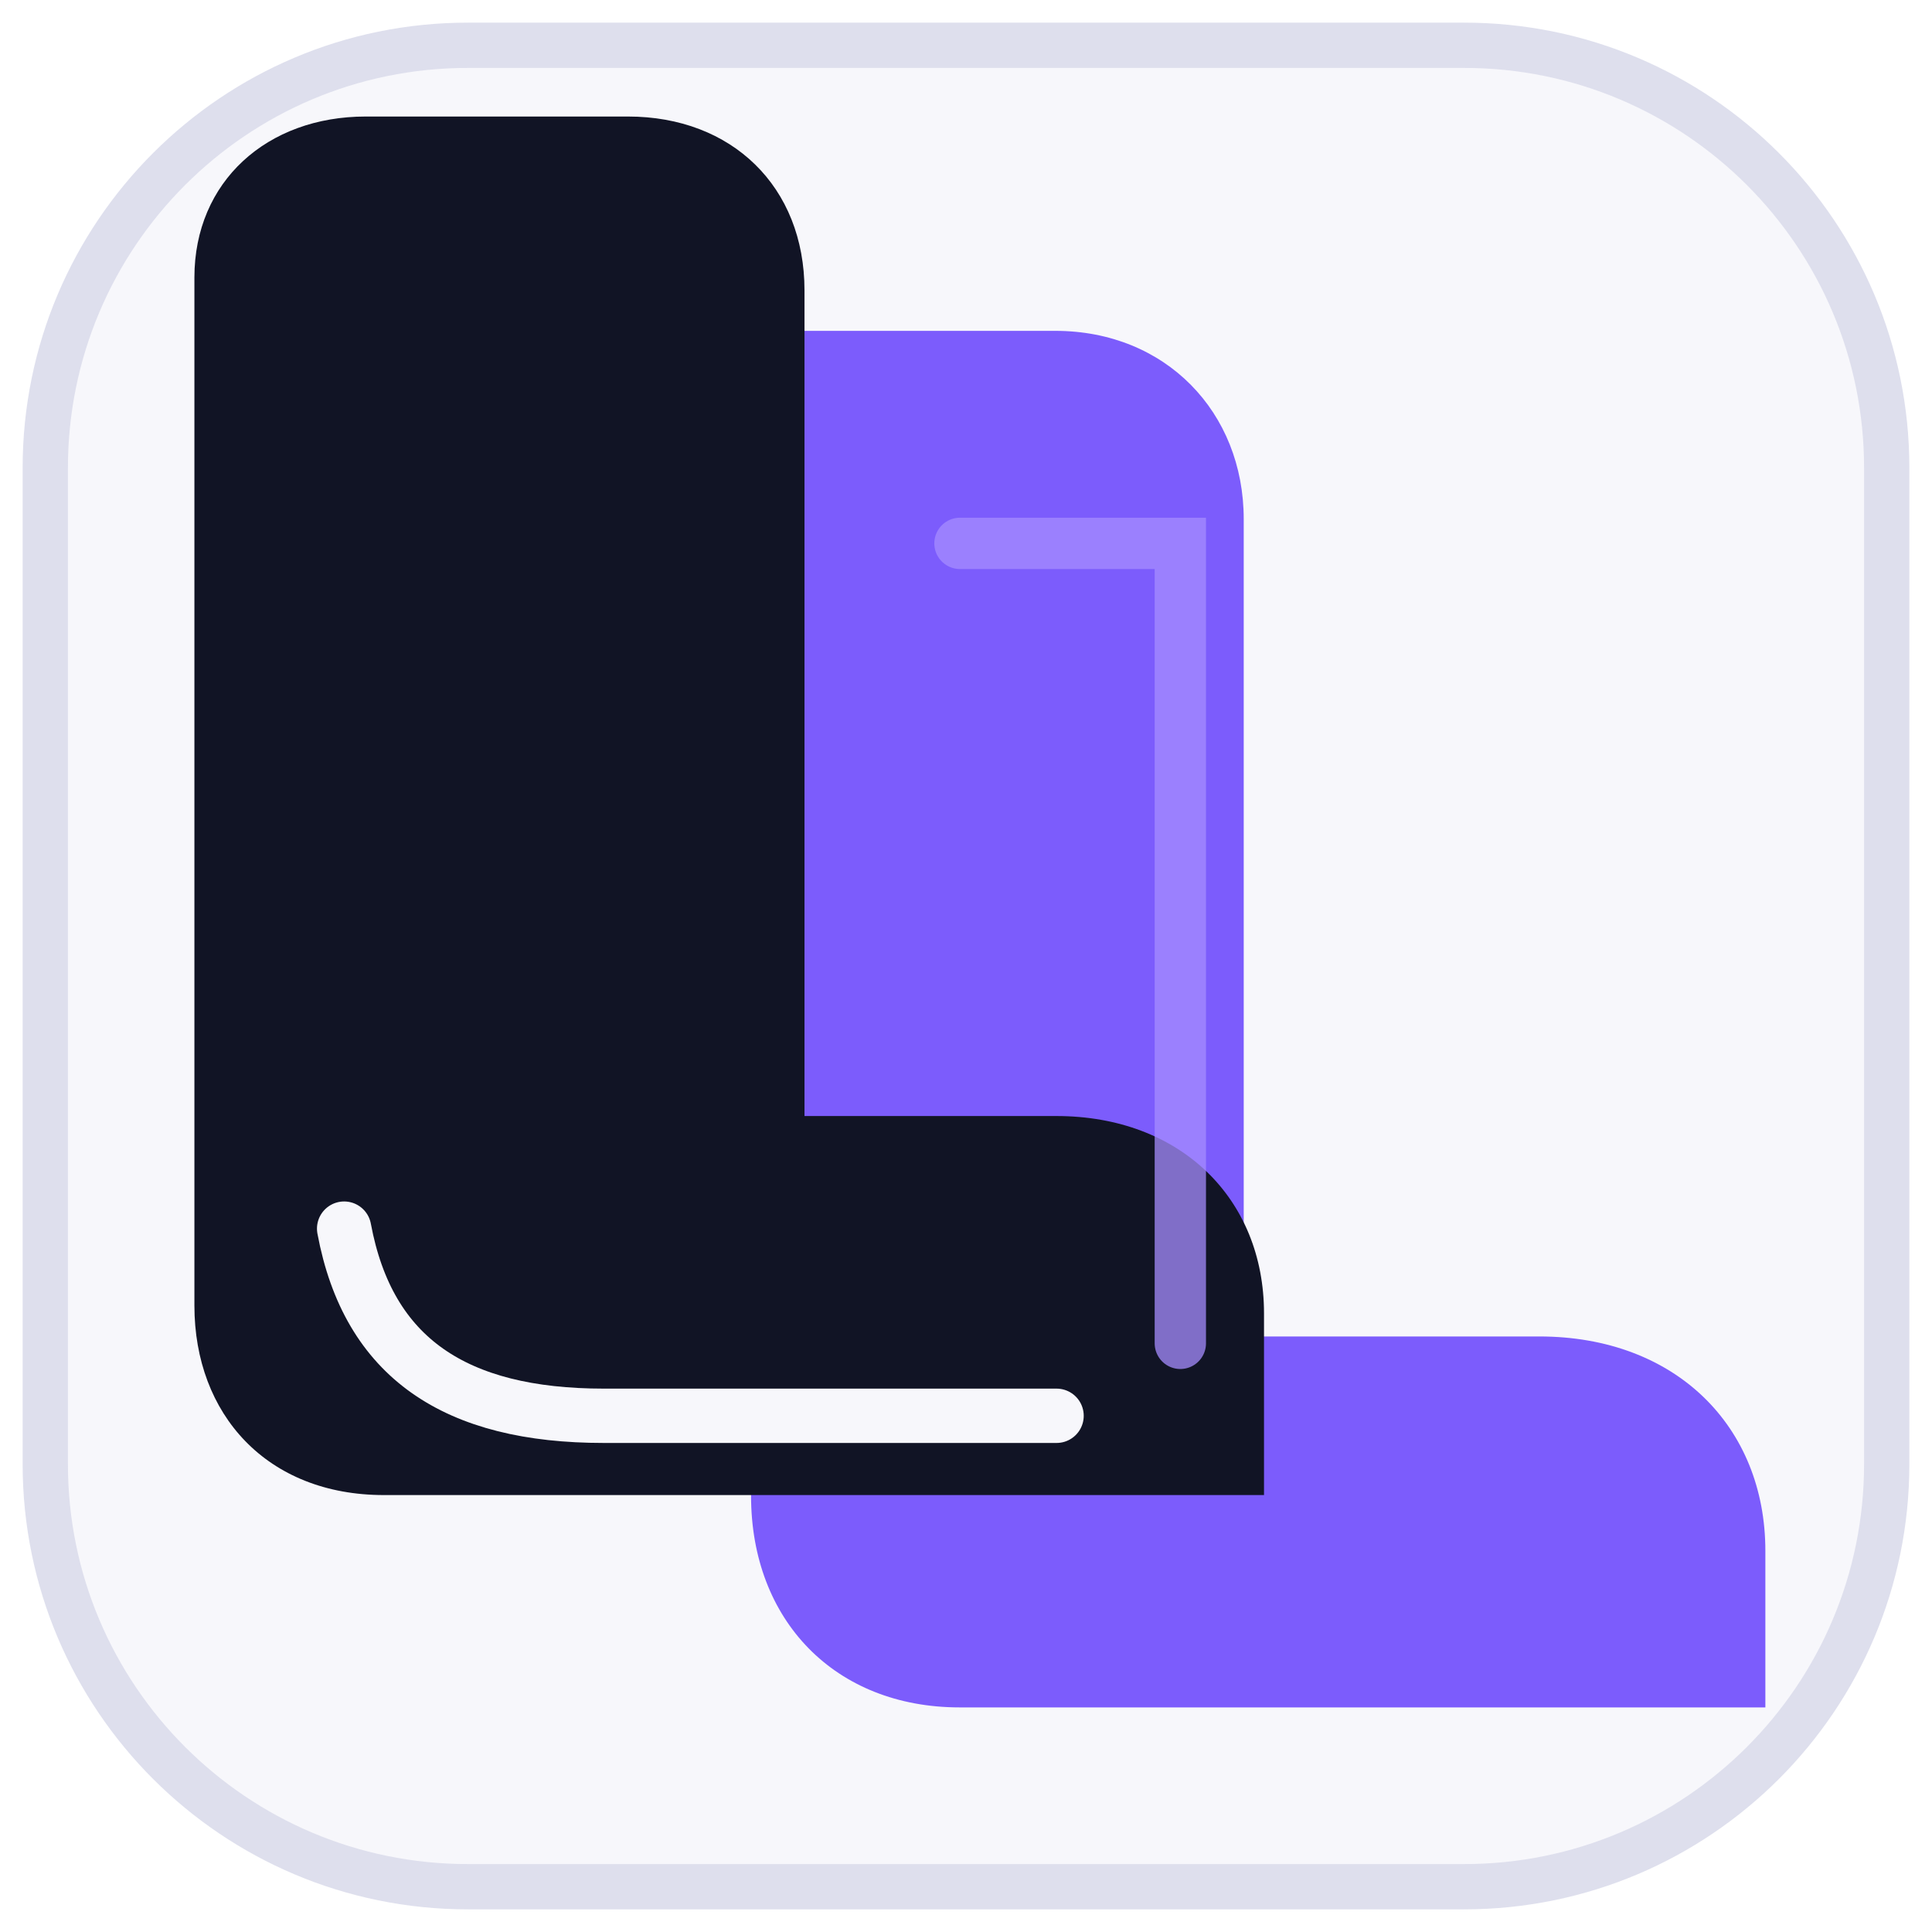
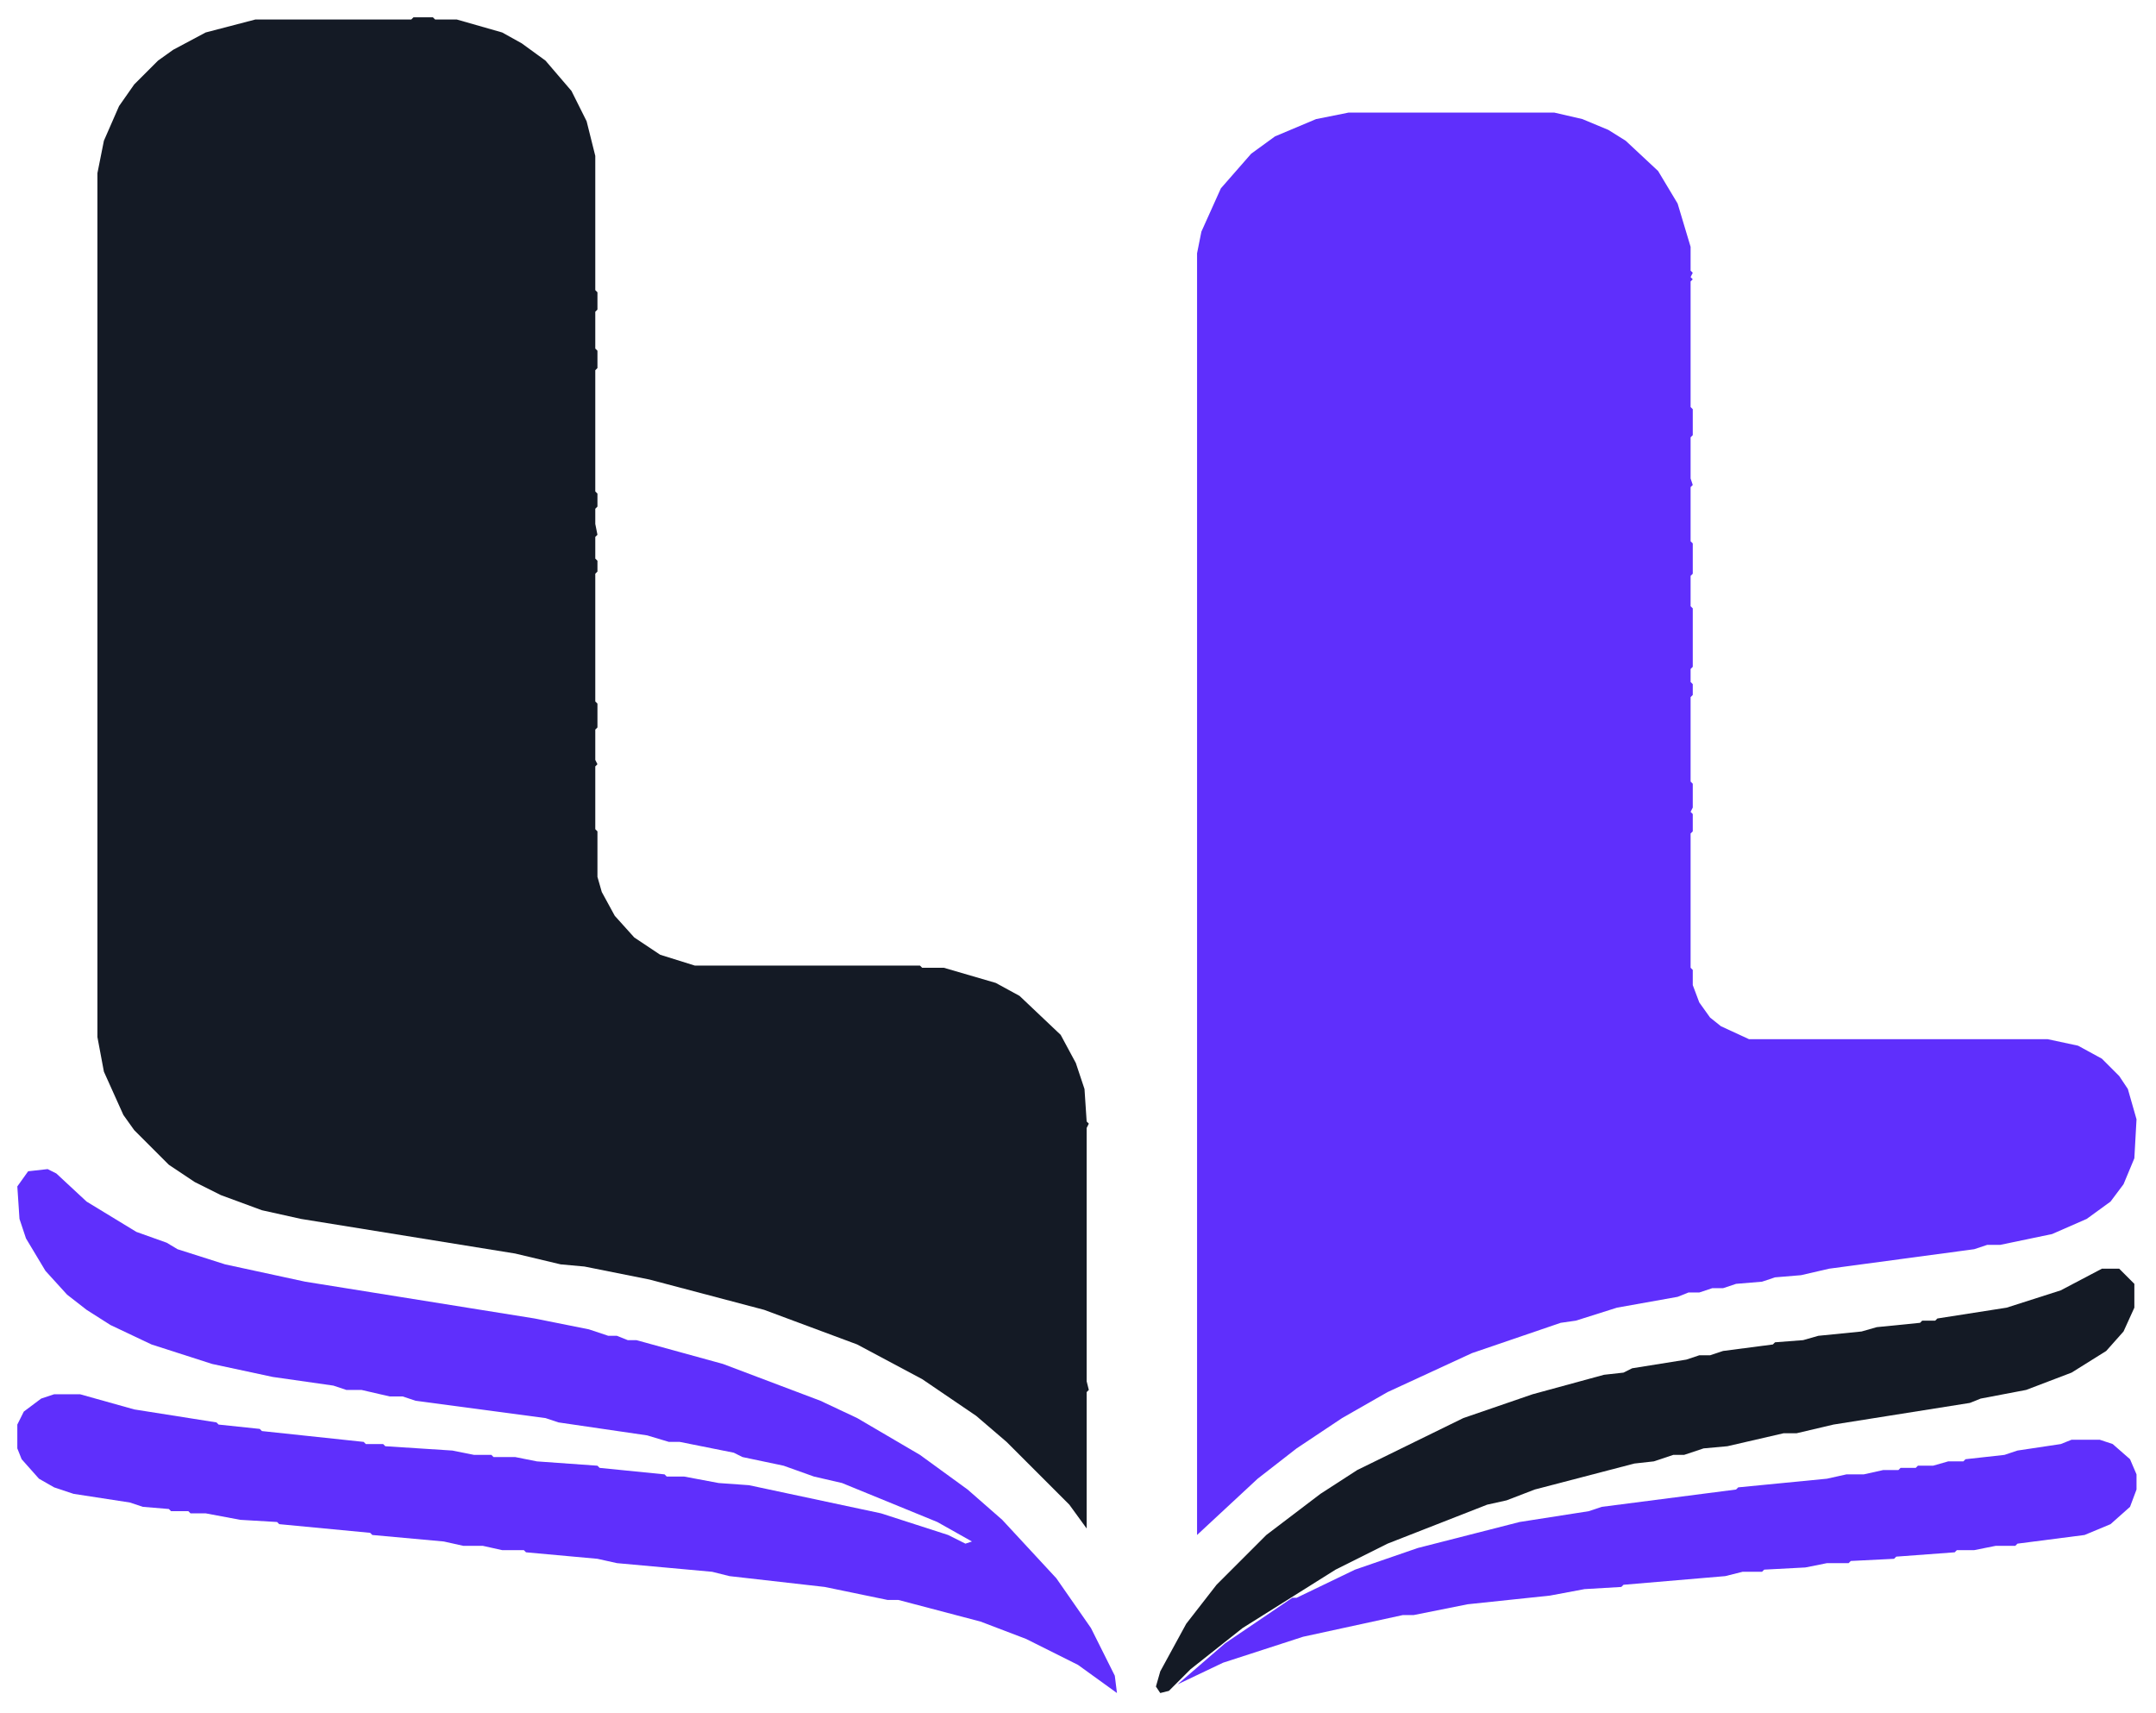
- <svg xmlns="http://www.w3.org/2000/svg" viewBox="0 0 64 64" role="img" aria-label="LitLab LL monogram">
-   <rect x="1.5" y="1.5" width="61" height="61" rx="14" fill="#f7f7fb" stroke="#dedfed" stroke-width="1.5" />
-   <g fill="#7c5cfc">
-     <path d="M28 13.5h10.5c3.8 0 6.5 2.8 6.5 6.5v28.2h10.2c4.7 0 7.8 3.1 7.8 7.4V61H35.2C30.9 61 28 58 28 53.7V13.5Z" transform="translate(-2 -2) scale(.96)" transform-origin="32 32" />
-   </g>
-   <g fill="#111425">
-     <path d="M4 7.2C4 3.5 6.8 1 10.6 1h10.1c4 0 6.8 2.7 6.8 6.7v31.8h9.7c4.8 0 8 3.2 8 7.6v7H11.3C6.8 54.1 4 51 4 46.8V7.2Z" transform="translate(3 3) scale(.86)" transform-origin="32 32" />
-   </g>
-   <path d="M11.4 40.7c.8 4.3 3.7 6.2 8.6 6.2h15" fill="none" stroke="#f7f7fb" stroke-width="1.8" stroke-linecap="round" />
-   <path d="M31.8 18h7.3v26.5" fill="none" stroke="#a58cff" stroke-width="1.7" stroke-linecap="round" opacity=".75" />
+ <svg xmlns="http://www.w3.org/2000/svg" viewBox="0 0 996 791" role="img" aria-label="LitLab" preserveAspectRatio="xMidYMid meet">
+   <path d="M 986.00 593.00 L 979.00 586.00 L 971.00 586.00 L 952.00 596.00 L 927.00 604.00 L 895.00 609.00 L 894.00 610.00 L 888.00 610.00 L 887.00 611.00 L 867.00 613.00 L 860.00 615.00 L 840.00 617.00 L 833.00 619.00 L 820.00 620.00 L 819.00 621.00 L 796.00 624.00 L 790.00 626.00 L 785.00 626.00 L 779.00 628.00 L 754.00 632.00 L 750.00 634.00 L 741.00 635.00 L 708.00 644.00 L 676.00 655.00 L 627.00 679.00 L 610.00 690.00 L 585.00 709.00 L 562.00 732.00 L 548.00 750.00 L 536.00 772.00 L 534.00 779.00 L 536.00 782.00 L 540.00 781.00 L 550.00 771.00 L 574.00 752.00 L 617.00 725.00 L 641.00 713.00 L 687.00 695.00 L 696.00 693.00 L 709.00 688.00 L 755.00 676.00 L 764.00 675.00 L 773.00 672.00 L 778.00 672.00 L 787.00 669.00 L 798.00 668.00 L 824.00 662.00 L 830.00 662.00 L 847.00 658.00 L 910.00 648.00 L 915.00 646.00 L 936.00 642.00 L 957.00 634.00 L 973.00 624.00 L 981.00 615.00 L 986.00 604.00 Z M 80.00 23.00 L 73.00 28.00 L 62.00 39.00 L 55.00 49.00 L 48.00 65.00 L 45.00 80.00 L 45.00 479.00 L 48.00 495.00 L 57.00 515.00 L 62.00 522.00 L 78.00 538.00 L 90.00 546.00 L 102.00 552.00 L 121.00 559.00 L 139.00 563.00 L 238.00 579.00 L 259.00 584.00 L 270.00 585.00 L 300.00 591.00 L 353.00 605.00 L 396.00 621.00 L 426.00 637.00 L 451.00 654.00 L 465.00 666.00 L 494.00 695.00 L 502.00 706.00 L 502.00 643.00 L 503.00 642.00 L 502.00 638.00 L 502.00 521.00 L 503.00 519.00 L 502.00 518.00 L 501.00 503.00 L 497.00 491.00 L 490.00 478.00 L 471.00 460.00 L 460.00 454.00 L 436.00 447.00 L 426.00 447.00 L 425.00 446.00 L 321.00 446.00 L 305.00 441.00 L 293.00 433.00 L 284.00 423.00 L 278.00 412.00 L 276.00 405.00 L 276.00 384.00 L 275.00 383.00 L 275.00 354.00 L 276.00 353.00 L 275.00 351.00 L 275.00 337.00 L 276.00 336.00 L 276.00 325.00 L 275.00 324.00 L 275.00 265.00 L 276.00 264.00 L 276.00 259.00 L 275.00 258.00 L 275.00 248.00 L 276.00 247.00 L 275.00 242.00 L 275.00 235.00 L 276.00 234.00 L 276.00 228.00 L 275.00 227.00 L 275.00 171.00 L 276.00 170.00 L 276.00 162.00 L 275.00 161.00 L 275.00 144.00 L 276.00 143.00 L 276.00 135.00 L 275.00 134.00 L 275.00 72.00 L 271.00 56.00 L 264.00 42.00 L 252.00 28.00 L 241.00 20.00 L 232.00 15.00 L 211.00 9.00 L 201.00 9.00 L 200.00 8.00 L 191.00 8.00 L 190.00 9.00 L 118.00 9.00 L 95.00 15.00 Z" fill="#141a25" fill-rule="evenodd" />
+   <path d="M 987.00 681.00 L 984.00 674.00 L 976.00 667.00 L 970.00 665.00 L 957.00 665.00 L 952.00 667.00 L 932.00 670.00 L 926.00 672.00 L 908.00 674.00 L 907.00 675.00 L 900.00 675.00 L 893.00 677.00 L 886.00 677.00 L 885.00 678.00 L 878.00 678.00 L 877.00 679.00 L 870.00 679.00 L 861.00 681.00 L 853.00 681.00 L 844.00 683.00 L 803.00 687.00 L 802.00 688.00 L 740.00 696.00 L 734.00 698.00 L 702.00 703.00 L 655.00 715.00 L 626.00 725.00 L 599.00 738.00 L 597.00 738.00 L 566.00 759.00 L 544.00 778.00 L 565.00 768.00 L 602.00 756.00 L 648.00 746.00 L 653.00 746.00 L 678.00 741.00 L 716.00 737.00 L 732.00 734.00 L 749.00 733.00 L 750.00 732.00 L 797.00 728.00 L 805.00 726.00 L 814.00 726.00 L 815.00 725.00 L 834.00 724.00 L 844.00 722.00 L 854.00 722.00 L 855.00 721.00 L 875.00 720.00 L 876.00 719.00 L 903.00 717.00 L 904.00 716.00 L 912.00 716.00 L 922.00 714.00 L 931.00 714.00 L 932.00 713.00 L 963.00 709.00 L 975.00 704.00 L 984.00 696.00 L 987.00 688.00 Z M 8.00 548.00 L 9.00 563.00 L 12.00 572.00 L 21.00 587.00 L 31.00 598.00 L 40.00 605.00 L 51.00 612.00 L 70.00 621.00 L 98.00 630.00 L 126.00 636.00 L 154.00 640.00 L 160.00 642.00 L 167.00 642.00 L 180.00 645.00 L 186.00 645.00 L 192.00 647.00 L 252.00 655.00 L 258.00 657.00 L 299.00 663.00 L 309.00 666.00 L 314.00 666.00 L 339.00 671.00 L 343.00 673.00 L 362.00 677.00 L 376.00 682.00 L 389.00 685.00 L 433.00 703.00 L 449.00 712.00 L 446.00 713.00 L 438.00 709.00 L 407.00 699.00 L 346.00 686.00 L 332.00 685.00 L 316.00 682.00 L 308.00 682.00 L 307.00 681.00 L 277.00 678.00 L 276.00 677.00 L 248.00 675.00 L 238.00 673.00 L 228.00 673.00 L 227.00 672.00 L 219.00 672.00 L 209.00 670.00 L 178.00 668.00 L 177.00 667.00 L 169.00 667.00 L 168.00 666.00 L 121.00 661.00 L 120.00 660.00 L 101.00 658.00 L 100.00 657.00 L 62.00 651.00 L 37.00 644.00 L 25.00 644.00 L 19.00 646.00 L 11.00 652.00 L 8.00 658.00 L 8.00 669.00 L 10.00 674.00 L 18.00 683.00 L 25.00 687.00 L 34.00 690.00 L 60.00 694.00 L 66.00 696.00 L 78.00 697.00 L 79.00 698.00 L 87.00 698.00 L 88.00 699.00 L 95.00 699.00 L 111.00 702.00 L 128.00 703.00 L 129.00 704.00 L 171.00 708.00 L 172.00 709.00 L 205.00 712.00 L 214.00 714.00 L 223.00 714.00 L 232.00 716.00 L 242.00 716.00 L 243.00 717.00 L 276.00 720.00 L 285.00 722.00 L 329.00 726.00 L 337.00 728.00 L 381.00 733.00 L 410.00 739.00 L 415.00 739.00 L 453.00 749.00 L 474.00 757.00 L 498.00 769.00 L 516.00 782.00 L 515.00 774.00 L 504.00 752.00 L 488.00 729.00 L 463.00 702.00 L 447.00 688.00 L 425.00 672.00 L 396.00 655.00 L 379.00 647.00 L 334.00 630.00 L 294.00 619.00 L 290.00 619.00 L 285.00 617.00 L 281.00 617.00 L 272.00 614.00 L 247.00 609.00 L 141.00 592.00 L 104.00 584.00 L 82.00 577.00 L 77.00 574.00 L 63.00 569.00 L 40.00 555.00 L 26.00 542.00 L 22.00 540.00 L 13.00 541.00 Z M 731.00 55.00 L 718.00 52.00 L 623.00 52.00 L 608.00 55.00 L 589.00 63.00 L 578.00 71.00 L 564.00 87.00 L 555.00 107.00 L 553.00 117.00 L 553.00 709.00 L 581.00 683.00 L 599.00 669.00 L 620.00 655.00 L 641.00 643.00 L 680.00 625.00 L 721.00 611.00 L 728.00 610.00 L 747.00 604.00 L 775.00 599.00 L 780.00 597.00 L 785.00 597.00 L 791.00 595.00 L 796.00 595.00 L 802.00 593.00 L 814.00 592.00 L 820.00 590.00 L 832.00 589.00 L 845.00 586.00 L 912.00 577.00 L 918.00 575.00 L 924.00 575.00 L 948.00 570.00 L 964.00 563.00 L 975.00 555.00 L 981.00 547.00 L 986.00 535.00 L 987.00 517.00 L 983.00 503.00 L 979.00 497.00 L 971.00 489.00 L 960.00 483.00 L 946.00 480.00 L 808.00 480.00 L 795.00 474.00 L 790.00 470.00 L 785.00 463.00 L 782.00 455.00 L 782.00 448.00 L 781.00 447.00 L 781.00 385.00 L 782.00 384.00 L 782.00 376.00 L 781.00 375.00 L 782.00 373.00 L 782.00 362.00 L 781.00 361.00 L 781.00 322.00 L 782.00 321.00 L 782.00 316.00 L 781.00 315.00 L 781.00 309.00 L 782.00 308.00 L 782.00 281.00 L 781.00 280.00 L 781.00 266.00 L 782.00 265.00 L 782.00 251.00 L 781.00 250.00 L 781.00 225.00 L 782.00 224.00 L 781.00 221.00 L 781.00 202.00 L 782.00 201.00 L 782.00 189.00 L 781.00 188.00 L 781.00 130.00 L 782.00 129.00 L 781.00 128.00 L 782.00 126.00 L 781.00 125.00 L 781.00 114.00 L 775.00 94.00 L 766.00 79.00 L 751.00 65.00 L 743.00 60.00 Z" fill="#5f2ffc" fill-rule="evenodd" />
</svg>
